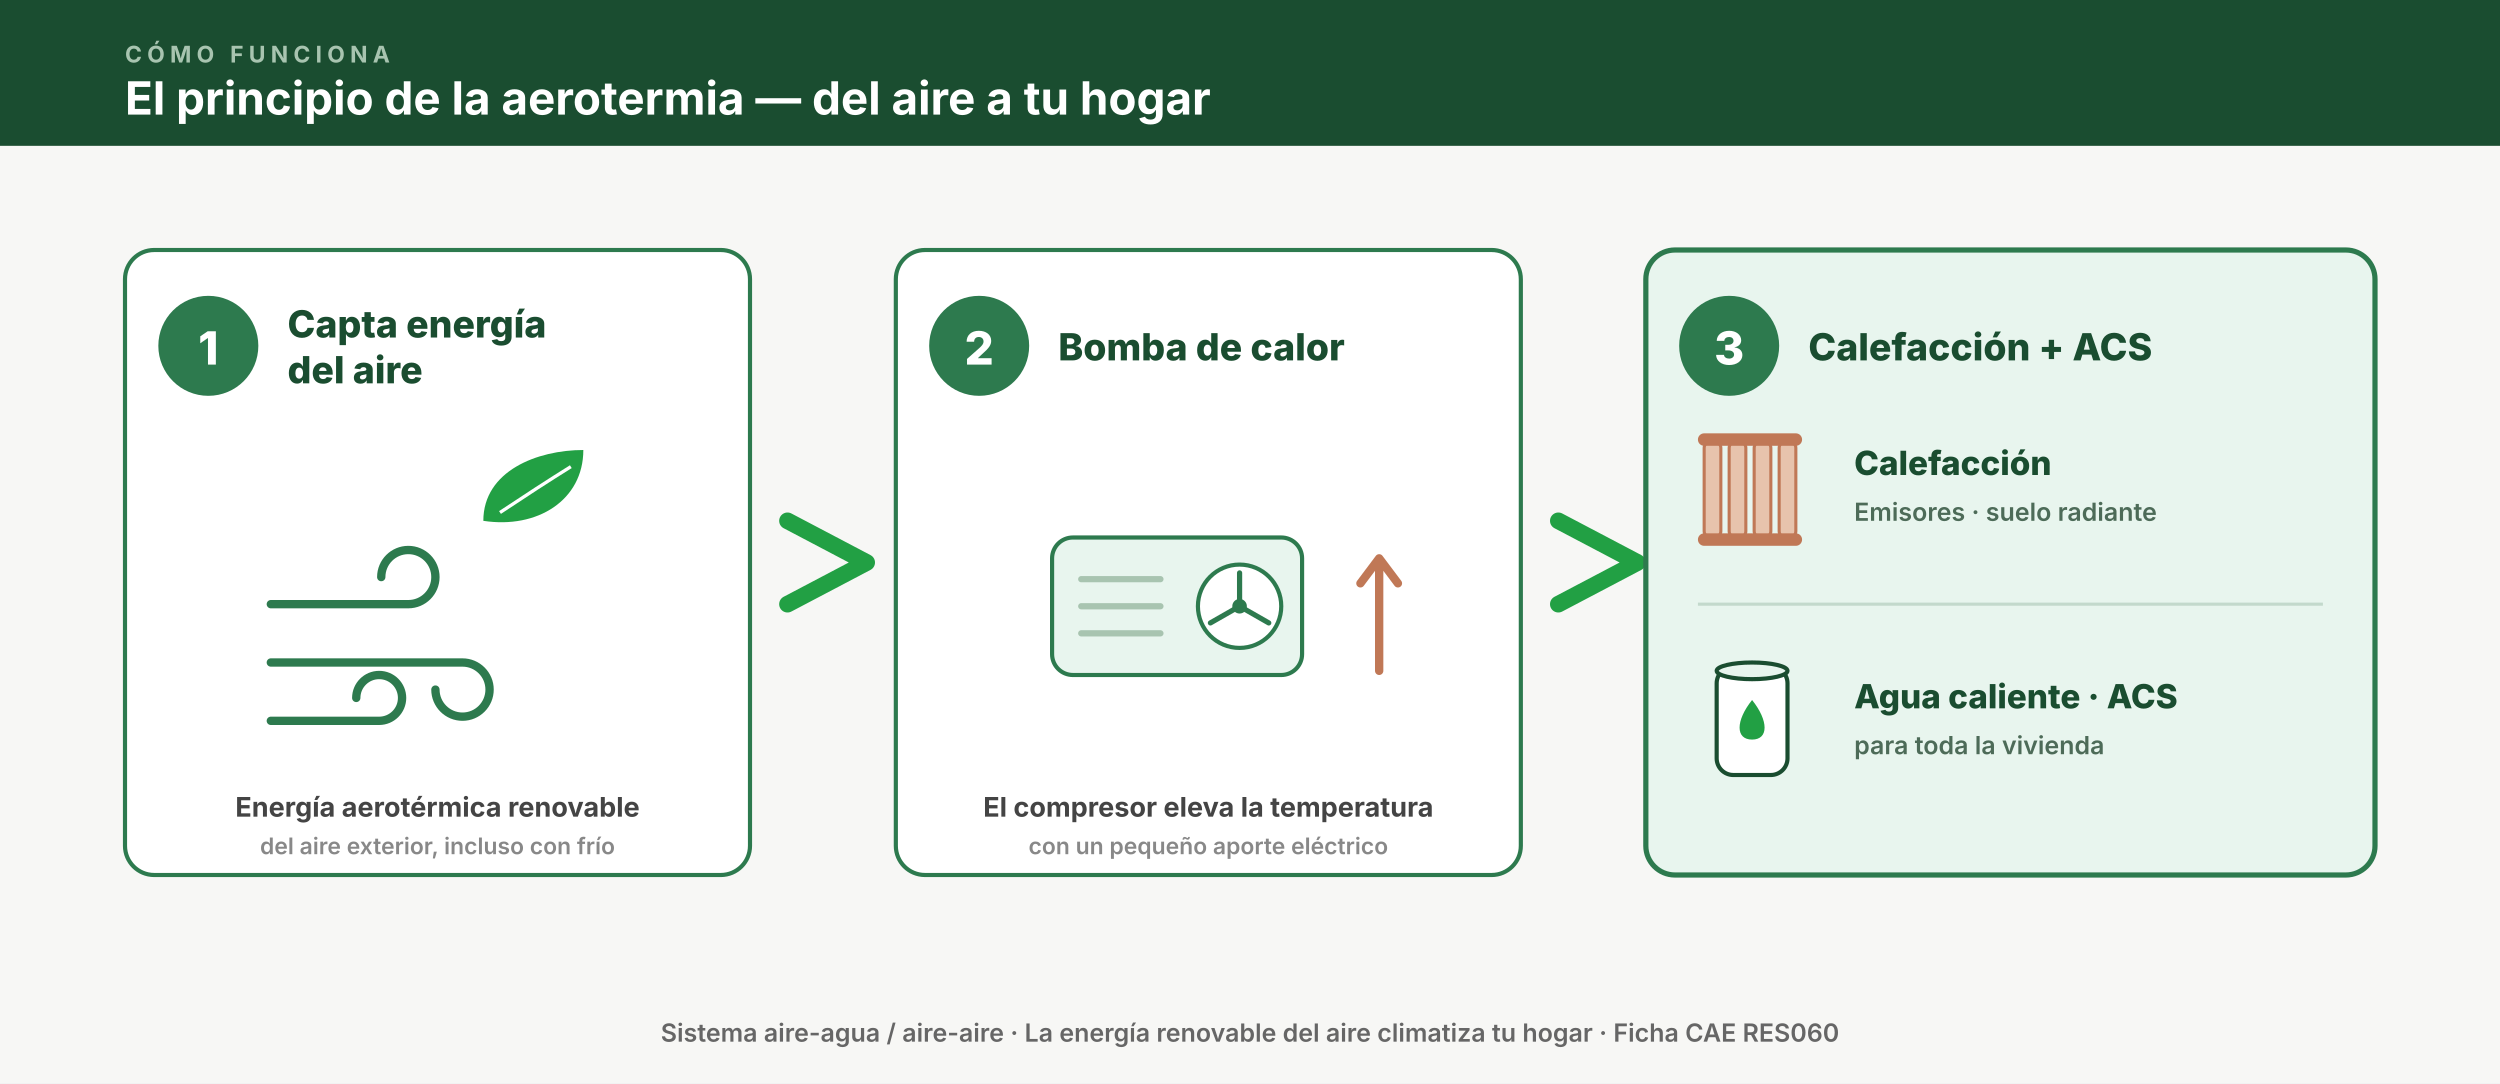
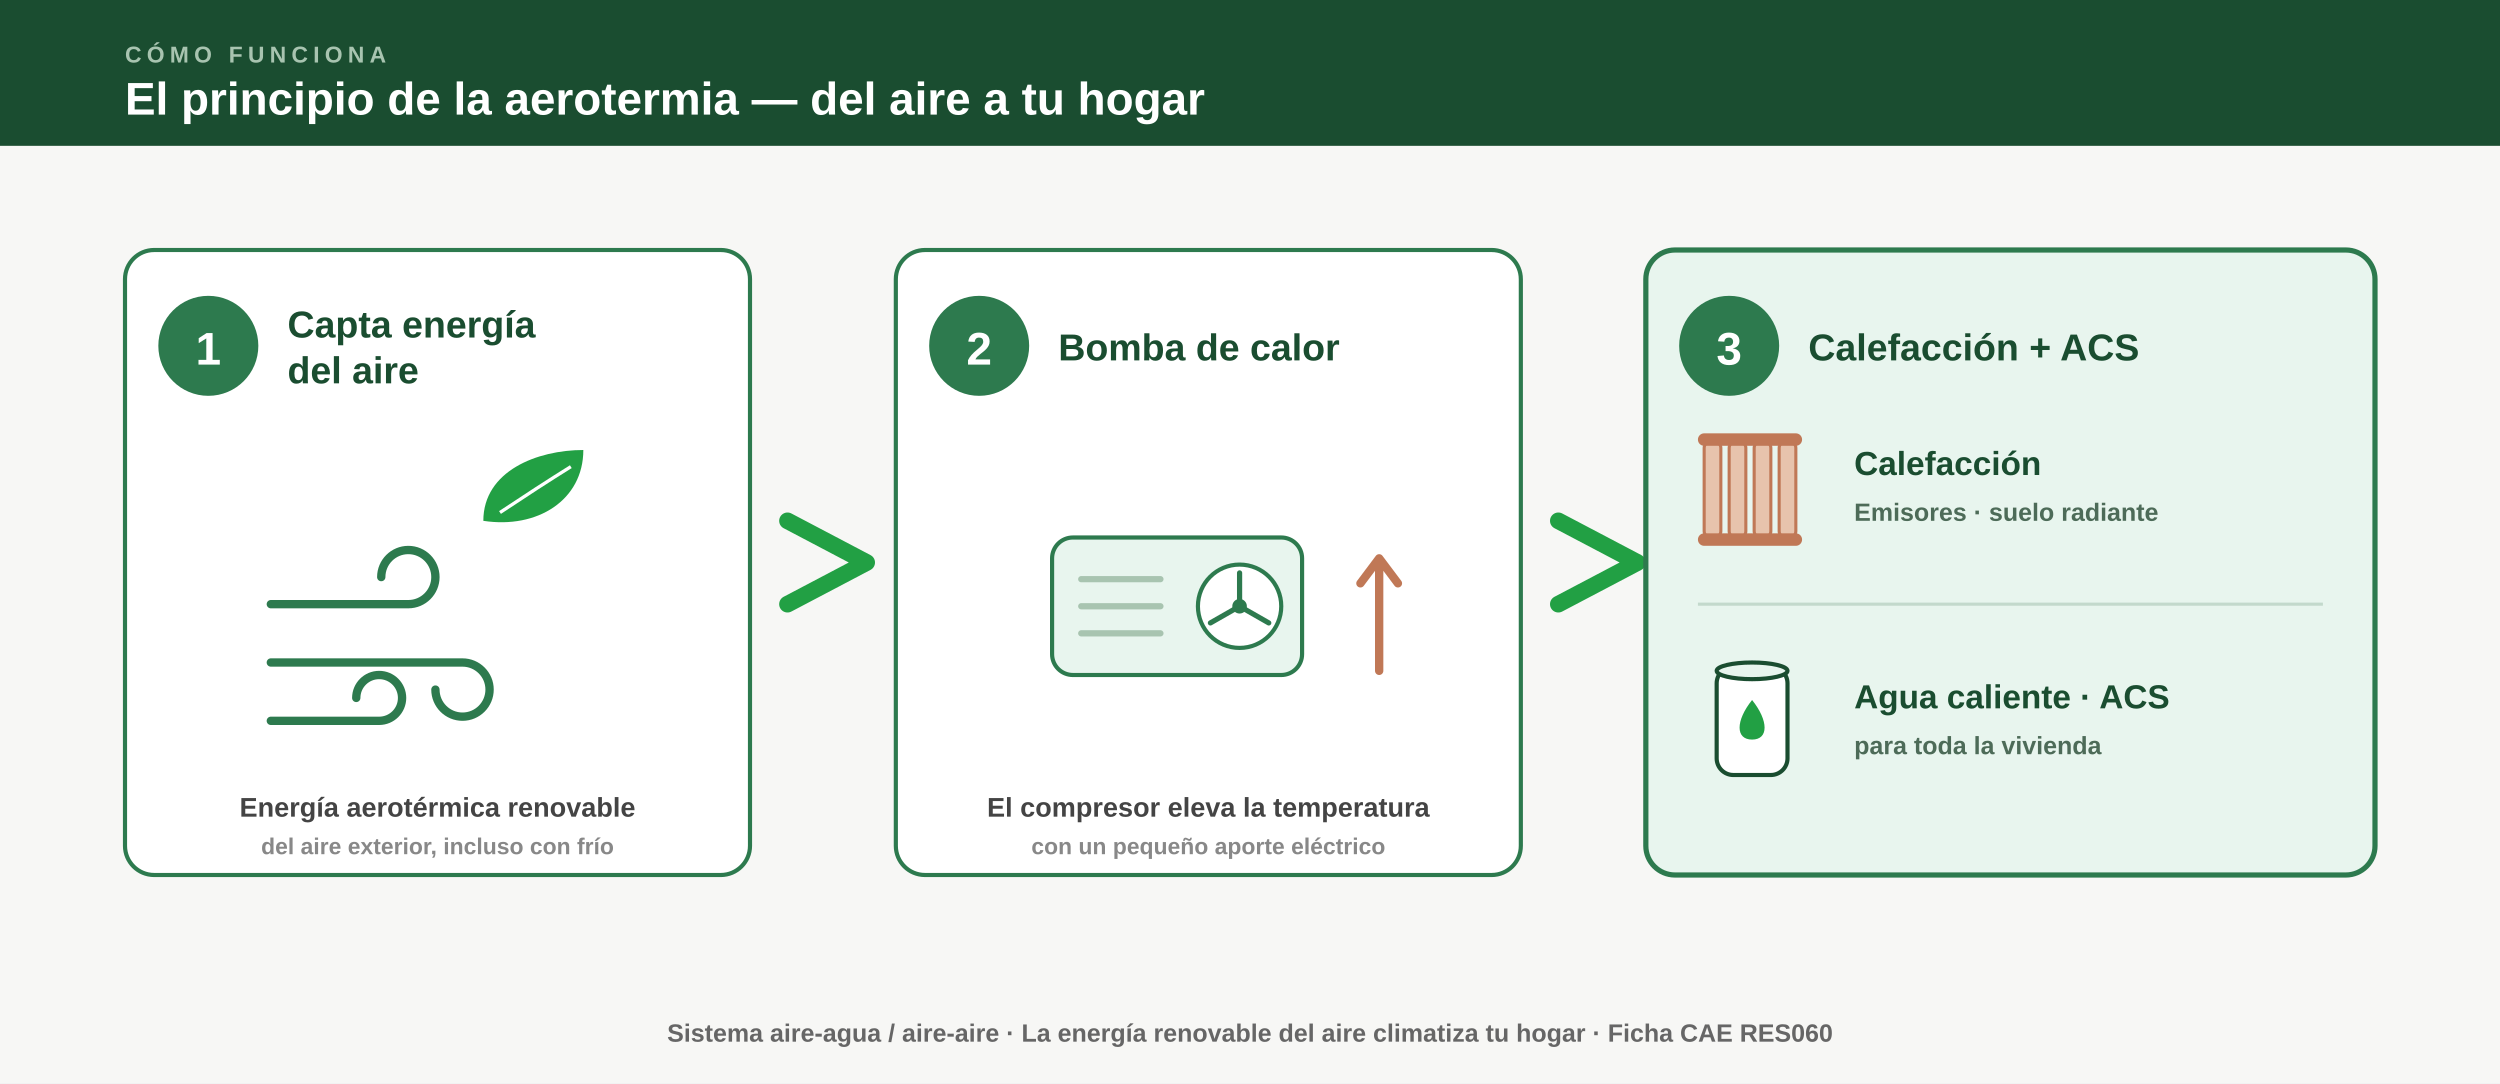
- <svg xmlns="http://www.w3.org/2000/svg" viewBox="0 0 1200 520" width="100%" preserveAspectRatio="xMidYMid meet" role="img" aria-labelledby="ae-title ae-desc" font-family="Manrope, -apple-system, sans-serif">
+ <svg xmlns="http://www.w3.org/2000/svg" viewBox="0 0 1200 520" width="100%" preserveAspectRatio="xMidYMid meet" role="img" aria-labelledby="ae-title ae-desc" font-family="'Source Sans 3', -apple-system, 'Segoe UI', Arial, sans-serif">
  <rect width="1200" height="520" fill="#f7f7f5" />
  <rect x="0" y="0" width="1200" height="70" fill="#1a4d30" />
  <text x="60" y="30" fill="#a8c4b0" font-size="11" font-weight="700" letter-spacing="2.5">CÓMO FUNCIONA</text>
  <text x="60" y="55" fill="#ffffff" font-size="22" font-weight="700">El principio de la aerotermia — del aire a tu hogar</text>
  <g>
    <rect x="60" y="120" width="300" height="300" rx="14" fill="#ffffff" stroke="#2d7a4e" stroke-width="2" />
    <circle cx="100" cy="166" r="24" fill="#2d7a4e" />
    <text x="100" y="175" fill="#ffffff" font-size="22" font-weight="800" text-anchor="middle">1</text>
    <text x="138" y="162" fill="#1a4d30" font-size="18" font-weight="800">Capta energía</text>
    <text x="138" y="184" fill="#1a4d30" font-size="18" font-weight="800">del aire</text>
    <path d="M 232 250 C 232 226 258 216 280 216 C 280 240 258 254 232 250 Z" fill="#22a044" />
    <path d="M 240 246 Q 258 234 274 224" stroke="#ffffff" stroke-width="1.6" fill="none" />
    <g fill="none" stroke="#2d7a4e" stroke-width="4" stroke-linecap="round">
      <path d="M 130 290 h 66 a 13 13 0 1 0 -13 -13" />
      <path d="M 130 318 h 92 a 13 13 0 1 1 -13 13" />
      <path d="M 130 346 h 52 a 11 11 0 1 0 -11 -11" />
    </g>
    <text x="210" y="392" fill="#444" font-size="13" font-weight="700" text-anchor="middle">Energía aerotérmica renovable</text>
    <text x="210" y="410" fill="#888" font-size="11" font-weight="600" text-anchor="middle">del aire exterior, incluso con frío</text>
  </g>
  <path d="M 378 250 L 416 270 L 378 290" fill="none" stroke="#22a044" stroke-width="8" stroke-linecap="round" stroke-linejoin="round" />
  <g>
    <rect x="430" y="120" width="300" height="300" rx="14" fill="#ffffff" stroke="#2d7a4e" stroke-width="2" />
    <circle cx="470" cy="166" r="24" fill="#2d7a4e" />
    <text x="470" y="175" fill="#ffffff" font-size="22" font-weight="800" text-anchor="middle">2</text>
    <text x="508" y="173" fill="#1a4d30" font-size="18" font-weight="800">Bomba de calor</text>
    <g transform="translate(505, 258)">
      <rect x="0" y="0" width="120" height="66" rx="10" fill="#e8f5ee" stroke="#2d7a4e" stroke-width="2" />
      <g stroke="#a8c4b0" stroke-width="3" stroke-linecap="round">
        <line x1="14" y1="20" x2="52" y2="20" />
        <line x1="14" y1="33" x2="52" y2="33" />
        <line x1="14" y1="46" x2="52" y2="46" />
      </g>
      <circle cx="90" cy="33" r="20" fill="#ffffff" stroke="#2d7a4e" stroke-width="2" />
      <g stroke="#2d7a4e" stroke-width="2.5" stroke-linecap="round">
        <line x1="90" y1="33" x2="90" y2="17" />
        <line x1="90" y1="33" x2="104" y2="41" />
        <line x1="90" y1="33" x2="76" y2="41" />
      </g>
      <circle cx="90" cy="33" r="3.5" fill="#2d7a4e" />
    </g>
    <path d="M 662 322 V 268 M 653 280 L 662 268 L 671 280" fill="none" stroke="#c07856" stroke-width="4" stroke-linecap="round" stroke-linejoin="round" />
    <text x="580" y="392" fill="#444" font-size="13" font-weight="700" text-anchor="middle">El compresor eleva la temperatura</text>
    <text x="580" y="410" fill="#888" font-size="11" font-weight="600" text-anchor="middle">con un pequeño aporte eléctrico</text>
  </g>
  <path d="M 748 250 L 786 270 L 748 290" fill="none" stroke="#22a044" stroke-width="8" stroke-linecap="round" stroke-linejoin="round" />
  <g>
    <rect x="790" y="120" width="350" height="300" rx="14" fill="#e8f5ee" stroke="#2d7a4e" stroke-width="2.5" />
    <circle cx="830" cy="166" r="24" fill="#2d7a4e" />
    <text x="830" y="175" fill="#ffffff" font-size="22" font-weight="800" text-anchor="middle">3</text>
    <text x="868" y="173" fill="#1a4d30" font-size="18" font-weight="800">Calefacción + ACS</text>
    <g transform="translate(818, 210)">
      <g fill="#e7c3ac" stroke="#c07856" stroke-width="1.5">
        <rect x="0" y="2" width="8" height="46" rx="3" />
        <rect x="12" y="2" width="8" height="46" rx="3" />
        <rect x="24" y="2" width="8" height="46" rx="3" />
        <rect x="36" y="2" width="8" height="46" rx="3" />
      </g>
      <rect x="-3" y="-2" width="50" height="6" rx="3" fill="#c07856" />
      <rect x="-3" y="46" width="50" height="6" rx="3" fill="#c07856" />
      <text x="72" y="18" fill="#1a4d30" font-size="16" font-weight="800">Calefacción</text>
      <text x="72" y="40" fill="#4d6b58" font-size="12" font-weight="600">Emisores · suelo radiante</text>
    </g>
    <line x1="815" y1="290" x2="1115" y2="290" stroke="#c3d9cc" stroke-width="1.5" />
    <g transform="translate(818, 318)">
      <rect x="6" y="2" width="34" height="52" rx="8" fill="#ffffff" stroke="#1a4d30" stroke-width="2" />
      <ellipse cx="23" cy="4" rx="17" ry="4" fill="#e8f5ee" stroke="#1a4d30" stroke-width="2" />
      <path d="M 23 18 C 15 28 15 37 23 37 C 31 37 31 28 23 18 Z" fill="#22a044" />
      <text x="72" y="22" fill="#1a4d30" font-size="16" font-weight="800">Agua caliente · ACS</text>
      <text x="72" y="44" fill="#4d6b58" font-size="12" font-weight="600">para toda la vivienda</text>
    </g>
  </g>
  <text x="600" y="500" fill="#666" font-size="12" font-weight="600" text-anchor="middle">Sistema aire-agua / aire-aire · La energía renovable del aire climatiza tu hogar · Ficha CAE RES060</text>
</svg>
